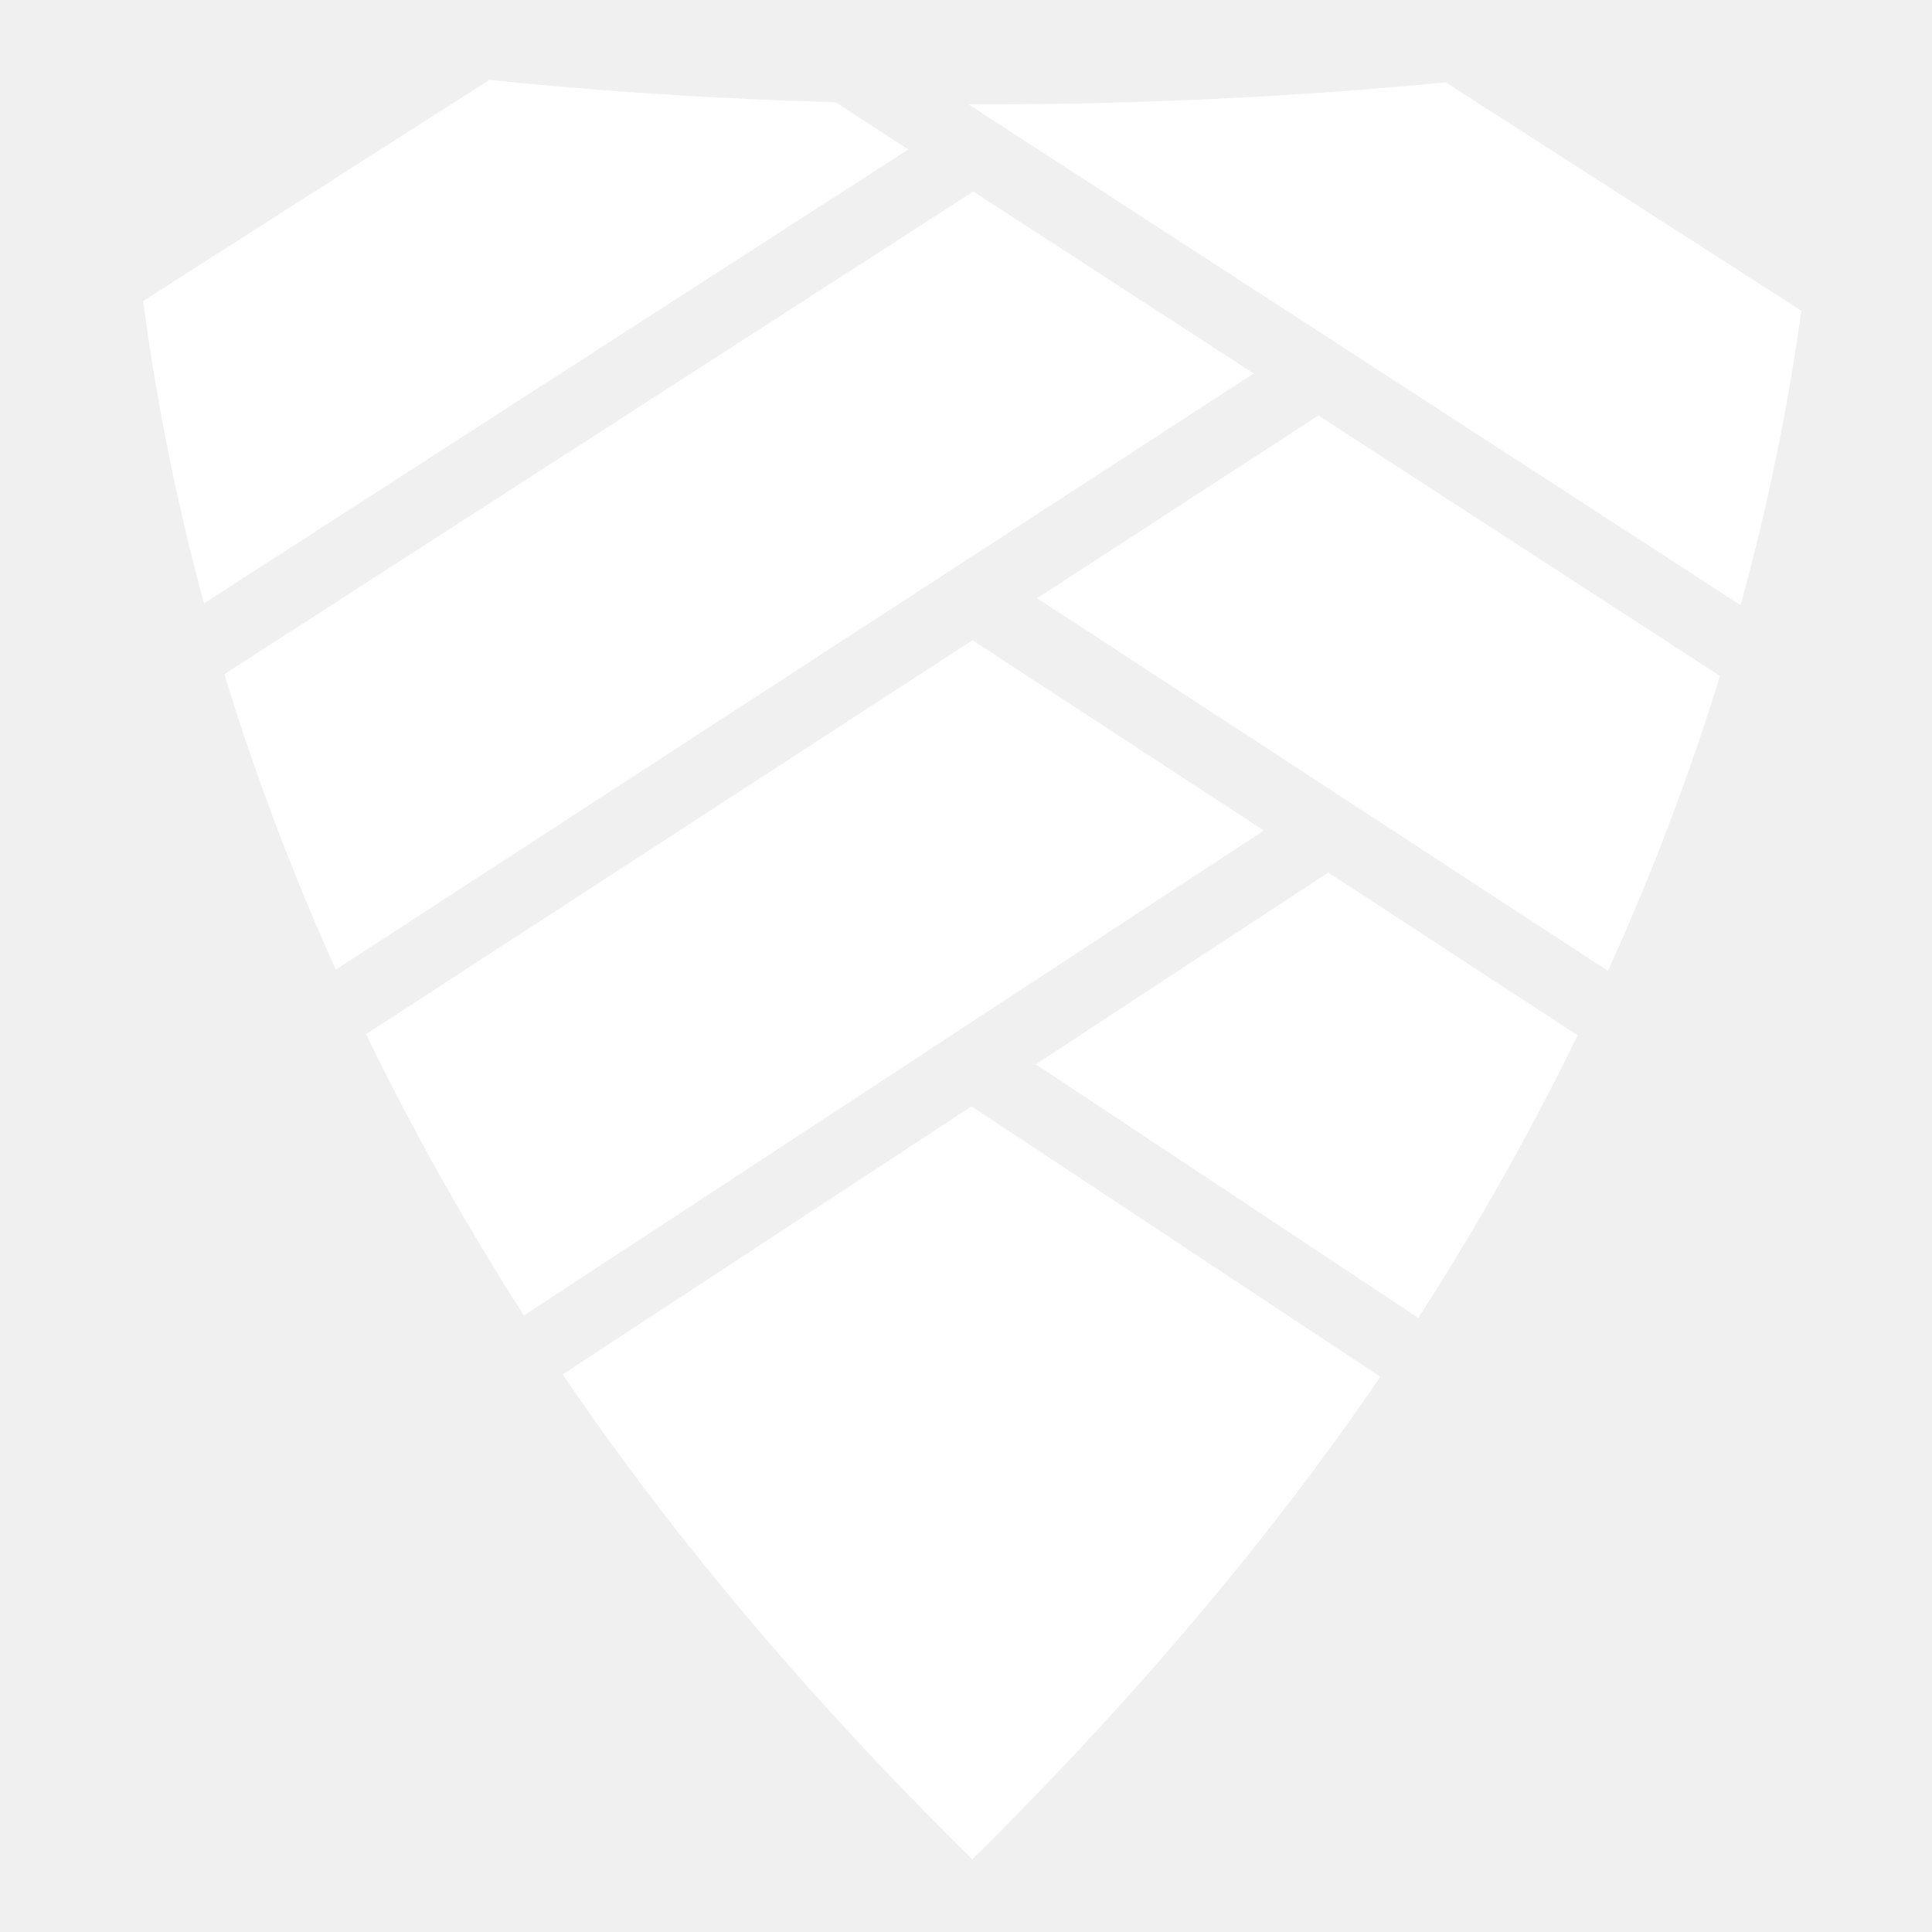
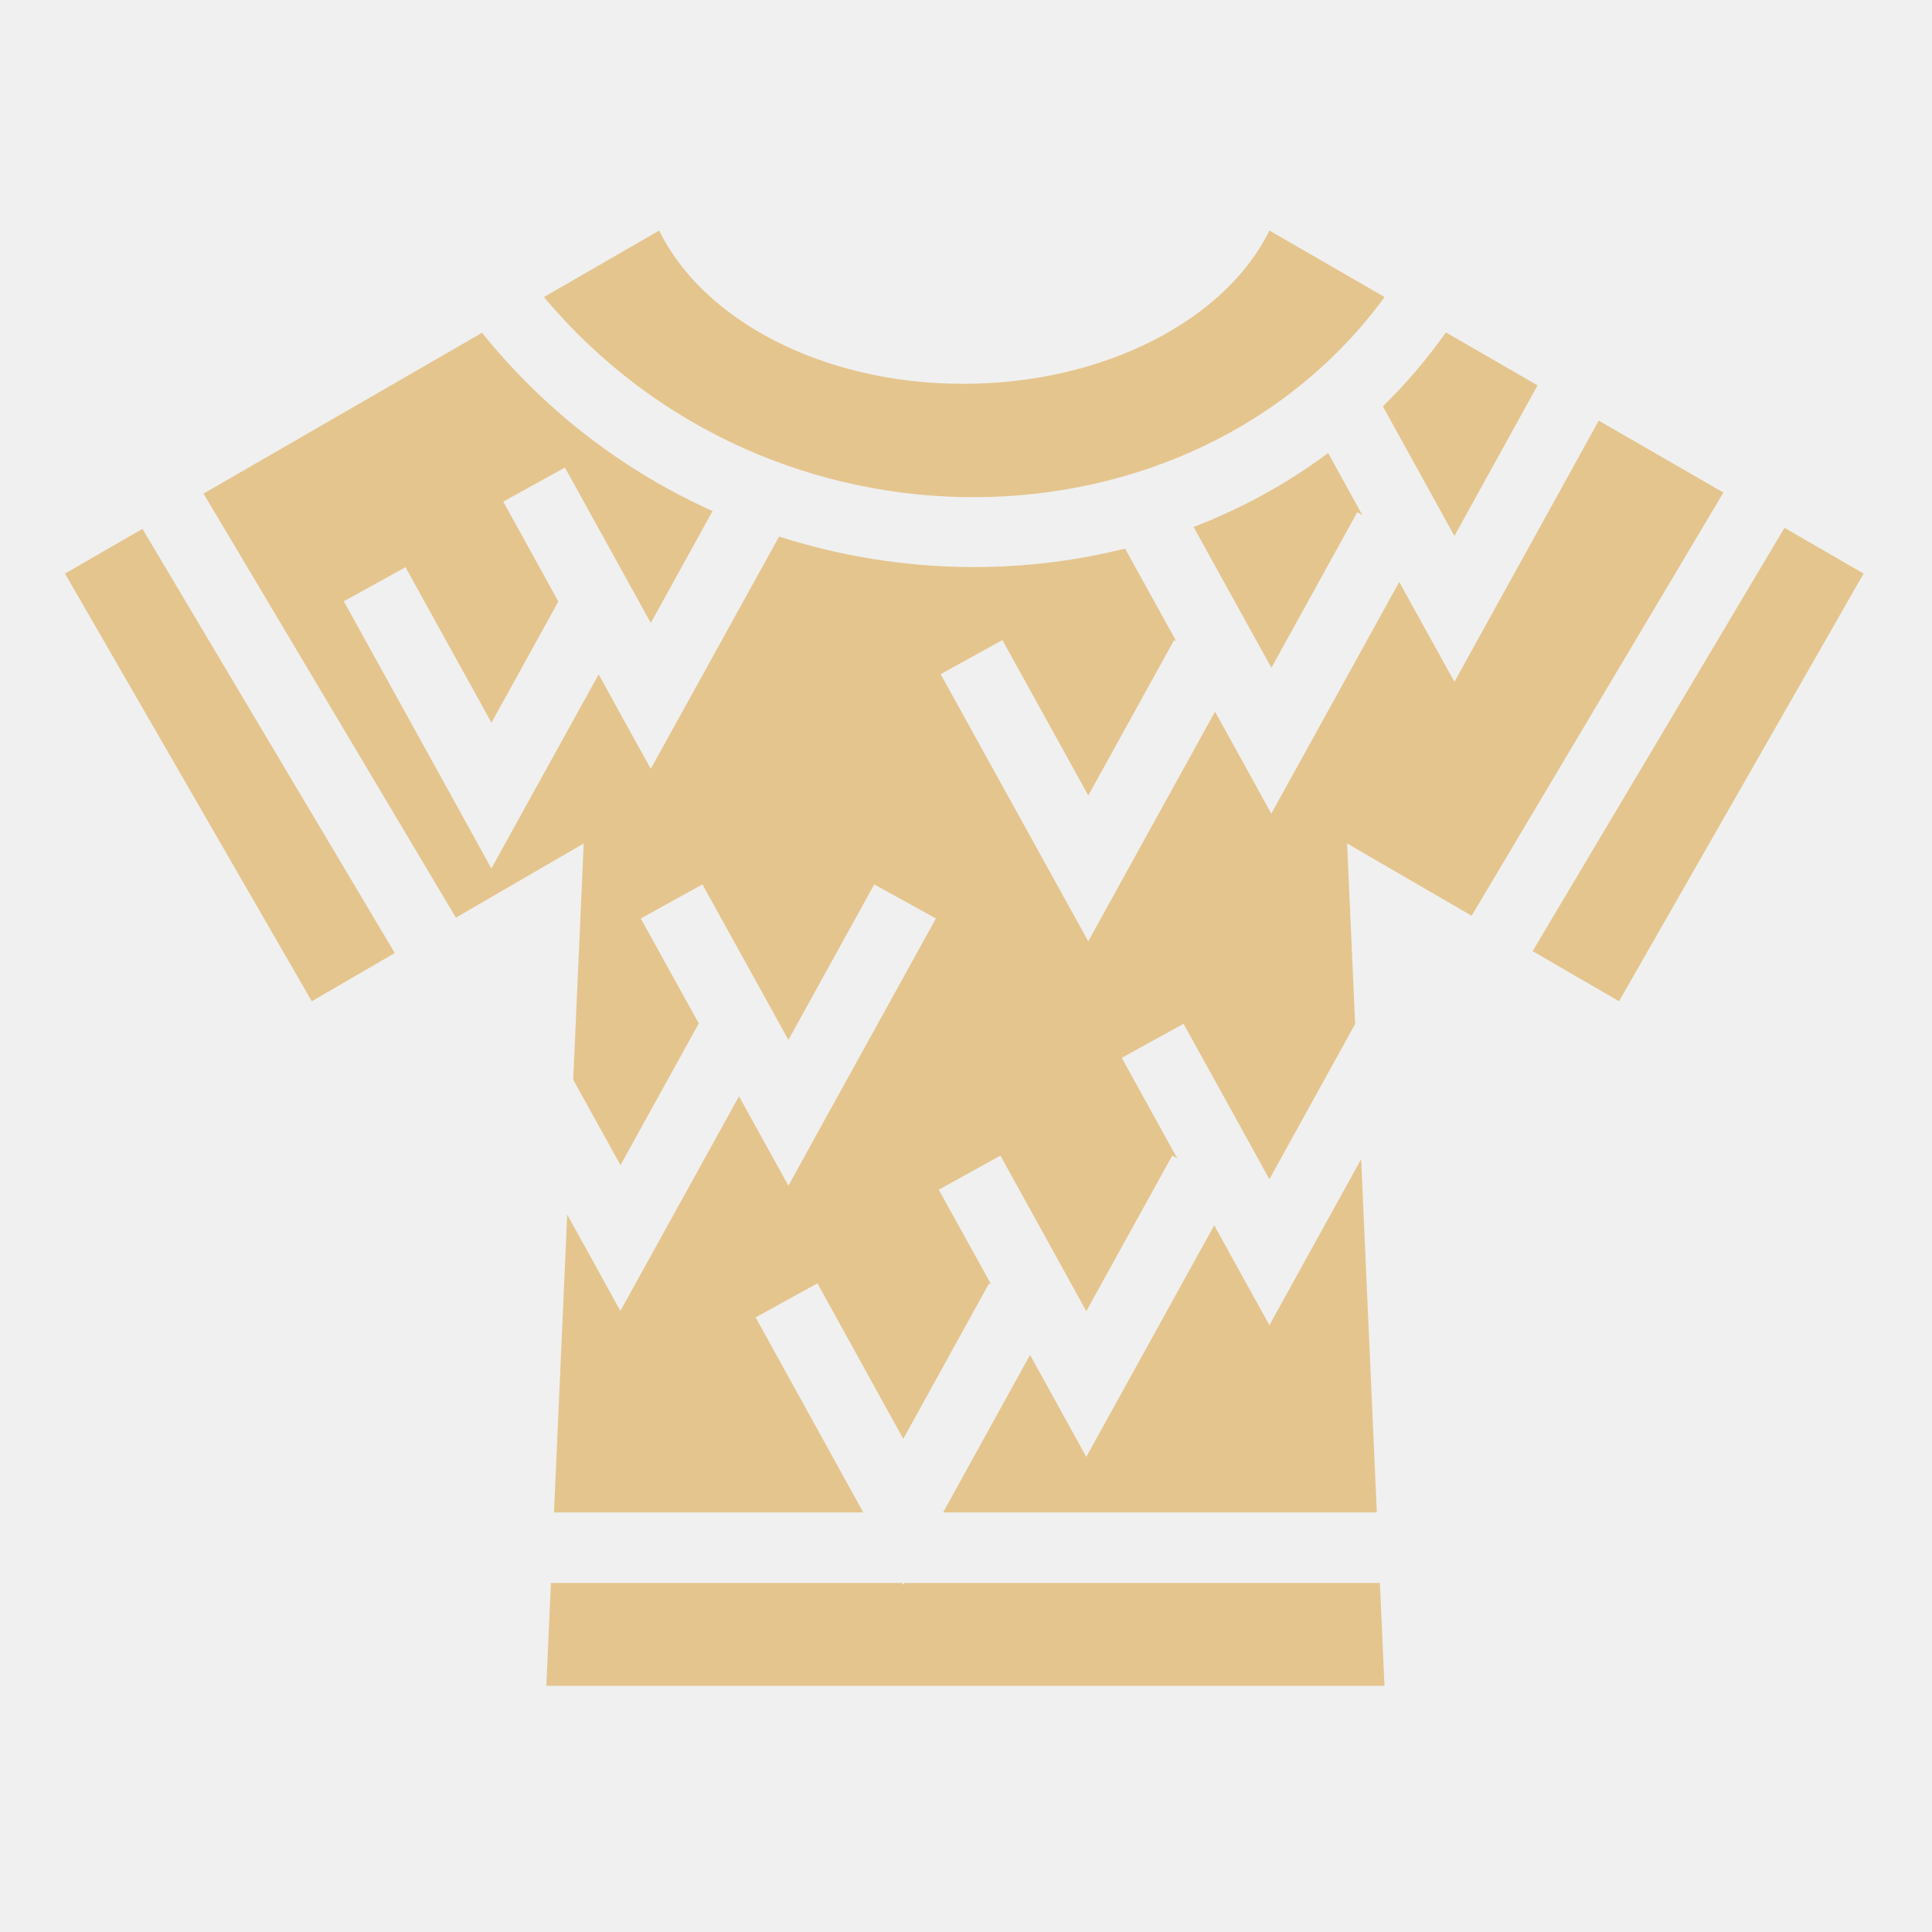
<svg xmlns="http://www.w3.org/2000/svg" viewBox="0 0 512 512">
-   <path fill="#fff" d="M129.656 21.188L37.936 79.78c3.54 26.805 8.915 53.547 16.127 80.126L240.72 39.594l-19.282-12.5c-31.28-.885-62.204-2.842-91.782-5.907zm253.47.625c-40.51 3.975-83.496 5.938-126.47 5.843l204.625 132.72c7.108-25.89 12.487-51.92 16.095-78.032l-94.25-60.53zM257.937 50.75L59.468 178.656c8.025 26.32 17.865 52.456 29.532 78.313l243.25-158-74.313-48.22zm91.468 59.344l-74.562 48.437 151.28 98.782c11.714-25.803 21.592-51.91 29.688-78.187l-106.406-69.03zm-91.687 59.562L97 274.062c12.202 25.17 26.14 50.064 41.844 74.563l196.094-128.53-77.22-50.44zM352 231.22l-77.53 50.843 101.405 67.187c15.822-24.6 29.895-49.584 42.22-74.875L352 231.22zm-94.53 61.968l-108.345 71.03c28.19 41.7 64.36 85.01 108.53 128.53 43.93-43.37 79.95-86.51 108.158-127.906L257.47 293.188z" />
+   <path fill="#e5c58e" d="M174.688 61.094L144.155 78.72c60.143 71.885 171.856 69.547 222.78 0l-30.53-17.626c-11.46 23.49-43.57 40.625-81.156 40.625-37.586 0-69.1-17.137-80.563-40.626zm208.5 27c-5.07 7.136-10.657 13.675-16.72 19.594l18.97 34.343 22.03-39.905-24.28-14.03zm-255.438.094L53.937 130.81l66.876 112.375 33.874-19.656-2.78 62.595 12.53 22.656 20.75-37.56-15.375-27.814 16.344-9.03 22.78 41.218 22.75-41.22 16.345 9.032-30.936 56-8.156 14.813-8.188-14.814-4.906-8.875-23.25 42.064-8.188 14.812-8.156-14.812-5.938-10.72-3.5 78.938h81.97l-28.532-51.687 16.375-9.03 22.75 41.217 22.75-41.218.53.28-13.874-25.093 16.345-9.03 22.75 41.22 22.78-41.22L312 307l-14.72-26.656 16.376-9.03 22.75 41.186 22.72-41.125L357 223.53l33 19.157 66.72-112.156-33.033-19.06-30.062 54.405-8.188 14.813-8.187-14.813-6.438-11.656-25.718 46.593-8.188 14.812-8.156-14.813-6.75-12.218-25.438 46.062-8.156 14.813-8.187-14.814-30.94-56 16.376-9.03 22.75 41.186 22.75-41.187.563.313-13.564-24.563c-29.667 7.446-61.705 6.438-91.687-3.188l-25.814 46.75-8.187 14.813-8.19-14.813-5.624-10.218-20.25 36.624-8.187 14.812-8.157-14.812-30.938-56 16.344-9.03 22.78 41.217 17.72-32.124-14.595-26.47 16.344-9.03 19.56 35.406.064.032-.03.03 3.155 5.72 16.374-29.656c-22.918-10.325-44.015-26.047-61.094-47.25zm224.22 31.874c-10.98 8.186-22.995 14.723-35.658 19.594l20.625 37.313 22.75-41.22 1.344.75-9.06-16.438zm120.936 19.813l-66.75 112.188 22.906 13.28L493.875 152l-20.97-12.125zm-435.156.28L17.22 152l65.405 113.344 22-12.78L37.75 140.154zm322.97 167.032l-16.126 29.188-8.188 14.813-8.187-14.813-6.44-11.656-25.717 46.56-8.188 14.814-8.156-14.813-6.75-12.217-23.033 41.75h114.938l-4.156-93.625zM146 419.5l-1.22 27.25h222.126l-1.22-27.25h-126.06l-.25.47-.25-.47H146z" />
</svg>
